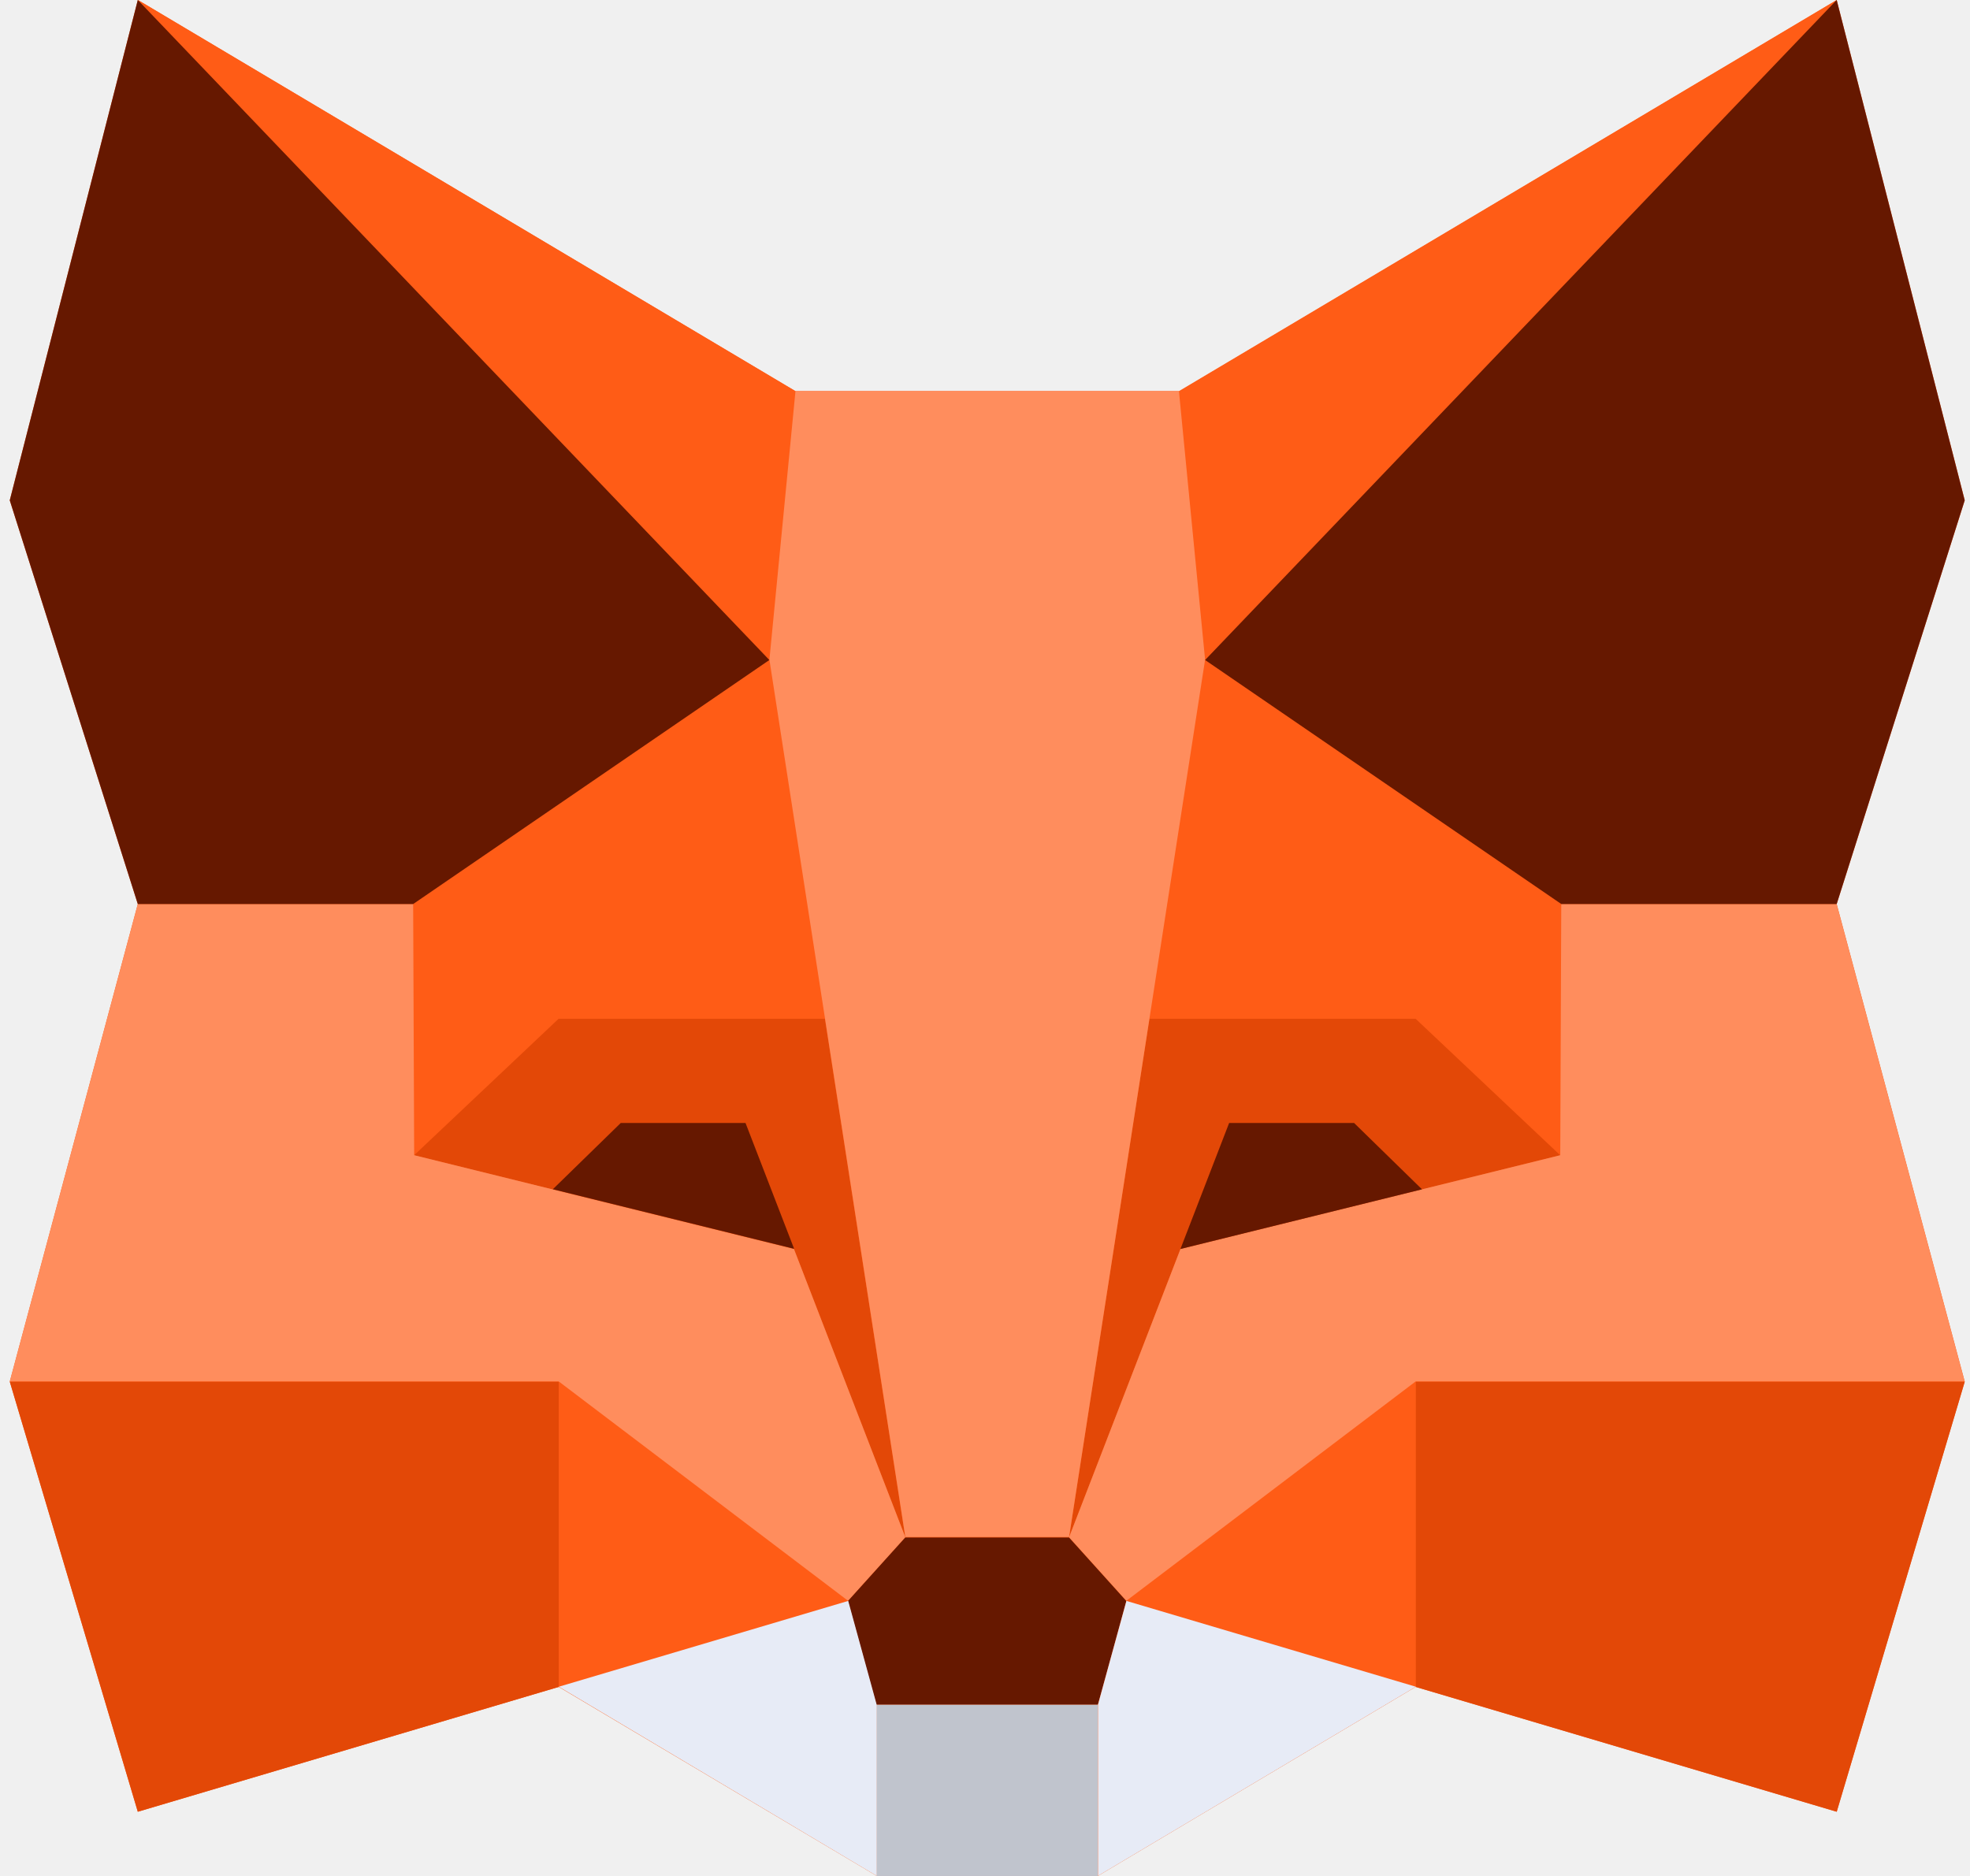
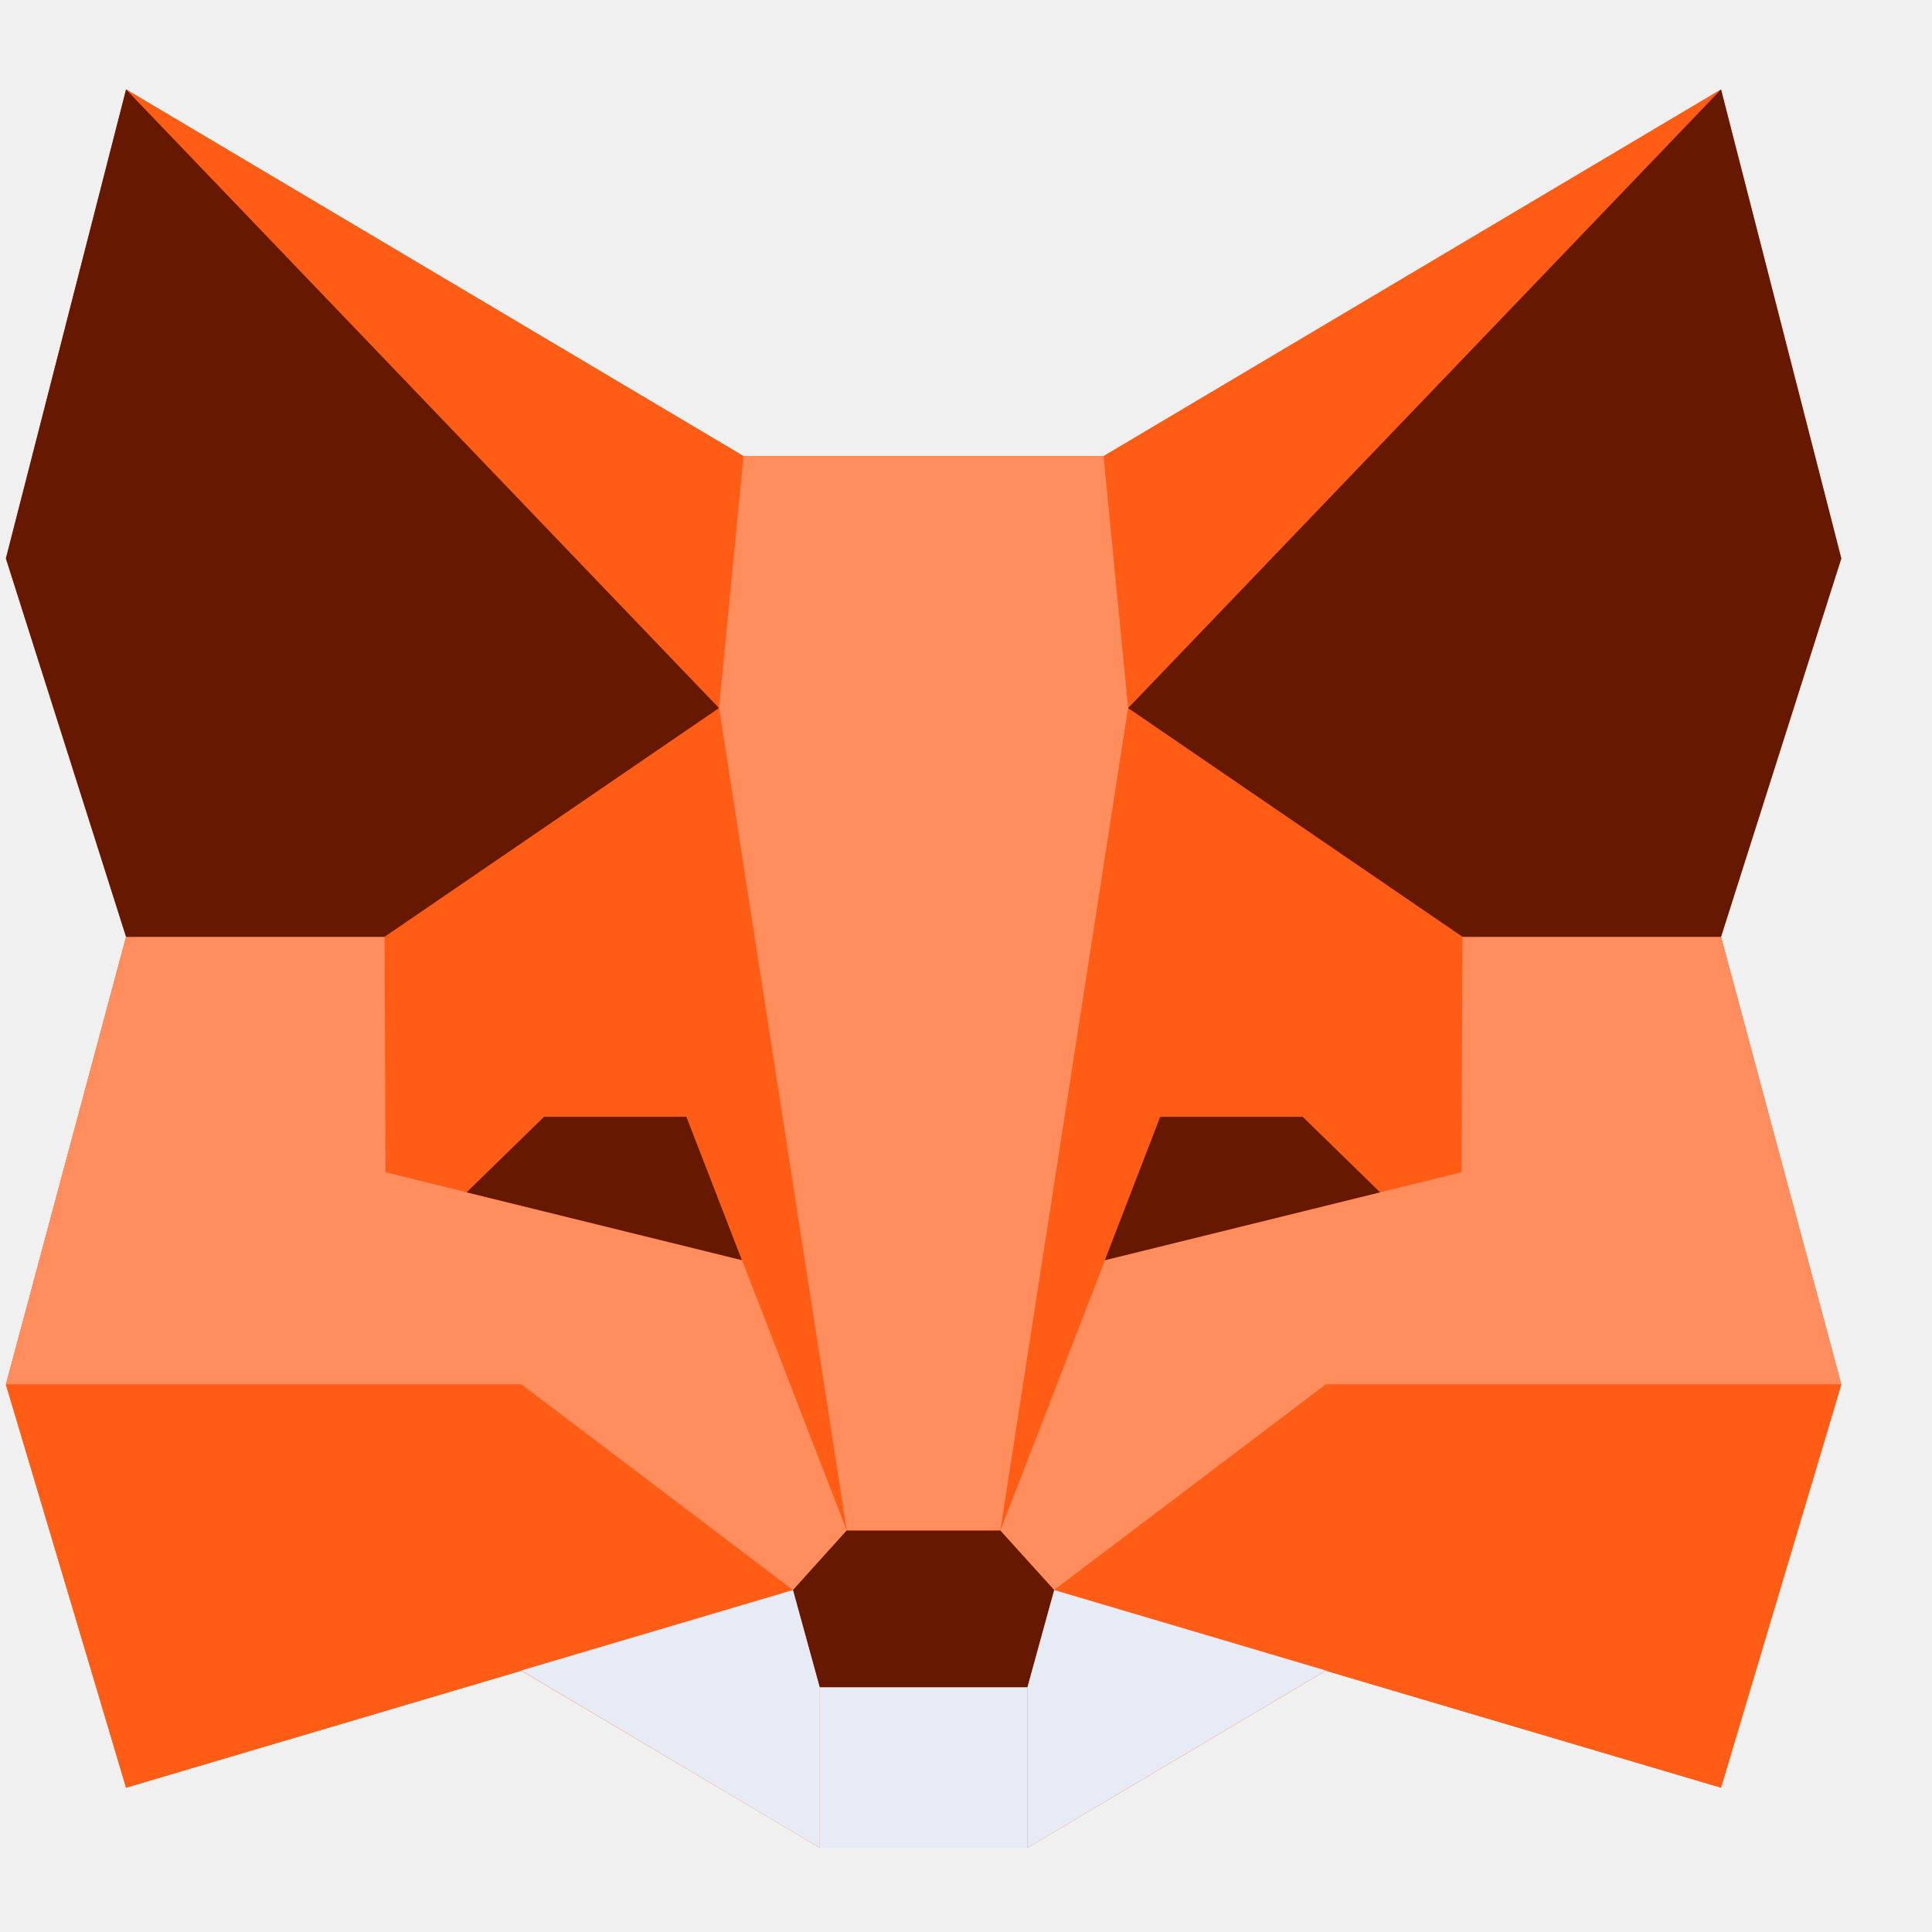
- <svg xmlns="http://www.w3.org/2000/svg" width="126" height="120" viewBox="0 0 126 120" fill="none">
-   <path d="M117.474 115.892L90.541 107.908L70.229 119.995L56.059 119.989L35.735 107.908L8.814 115.892L0.625 88.372L8.814 57.829L0.625 32.005L8.814 0L50.881 25.019H75.407L117.474 0L125.663 32.005L117.474 57.829L125.663 88.372L117.474 115.892Z" fill="#FF5C16" />
-   <path d="M8.828 0L50.895 25.037L49.222 42.219L8.828 0Z" fill="#FF5C16" />
-   <path d="M35.75 88.383L54.259 102.419L35.75 107.908V88.383Z" fill="#FF5C16" />
-   <path d="M52.778 65.181L49.22 42.234L26.449 57.838L26.438 57.832V57.844L26.508 73.905L35.742 65.181H35.748H52.778Z" fill="#FF5C16" />
-   <path d="M117.481 0L75.414 25.037L77.081 42.219L117.481 0Z" fill="#FF5C16" />
-   <path d="M90.556 88.383L72.047 102.419L90.556 107.908V88.383Z" fill="#FF5C16" />
-   <path d="M99.865 57.844H99.871H99.865V57.832L99.86 57.838L77.089 42.234L73.531 65.181H90.561L99.801 73.905L99.865 57.844Z" fill="#FF5C16" />
-   <path d="M35.735 107.908L8.814 115.891L0.625 88.383H35.735V107.908Z" fill="#E34807" />
-   <path d="M52.76 65.172L57.902 98.345L50.776 79.9L26.484 73.901L35.724 65.172H52.754H52.76Z" fill="#E34807" />
-   <path d="M90.555 107.908L117.476 115.891L125.665 88.383H90.555V107.908Z" fill="#E34807" />
-   <path d="M73.517 65.172L68.375 98.345L75.502 79.9L99.793 73.901L90.547 65.172H73.517Z" fill="#E34807" />
-   <path d="M0.625 88.371L8.814 57.828H26.425L26.49 73.895L50.781 79.895L57.908 98.339L54.245 102.401L35.735 88.365H0.625V88.371Z" fill="#FF8D5D" />
-   <path d="M125.658 88.371L117.469 57.828H99.858L99.793 73.895L75.502 79.895L68.375 98.339L72.038 102.401L90.547 88.365H125.658V88.371Z" fill="#FF8D5D" />
-   <path d="M75.404 25.016H63.141H50.878L49.211 42.198L57.905 98.318H68.377L77.077 42.198L75.404 25.016Z" fill="#FF8D5D" />
-   <path d="M8.814 0L0.625 32.005L8.814 57.829H26.425L49.208 42.219L8.814 0Z" fill="#661800" />
-   <path d="M47.681 71.834H39.703L35.359 76.072L50.792 79.882L47.681 71.828V71.834Z" fill="#661800" />
-   <path d="M117.472 0L125.661 32.005L117.472 57.829H99.861L77.078 42.219L117.472 0Z" fill="#661800" />
-   <path d="M78.617 71.834H86.607L90.951 76.078L75.5 79.894L78.617 71.828V71.834Z" fill="#661800" />
-   <path d="M70.219 109.047L72.039 102.414L68.376 98.352H57.898L54.234 102.414L56.054 109.047" fill="#661800" />
-   <path d="M70.22 109.047V120.001H56.055V109.047H70.22Z" fill="#C0C4CD" />
-   <path d="M35.742 107.895L56.071 119.994V109.04L54.251 102.406L35.742 107.895Z" fill="#E7EBF6" />
-   <path d="M90.555 107.895L70.227 119.994V109.04L72.046 102.406L90.555 107.895Z" fill="#E7EBF6" />
+ <svg xmlns="http://www.w3.org/2000/svg" width="20" height="20" viewBox="0 0 20 20" fill="none">
+   <g clip-path="url(#clip0_2175_539)">
+     <path d="M17.816 18.506L13.724 17.295L10.637 19.128L8.484 19.127L5.396 17.295L1.305 18.506L0.061 14.331L1.305 9.698L0.061 5.781L1.305 0.926L7.697 4.721H11.424L17.816 0.926L19.061 5.781L17.816 9.698L19.061 14.331L17.816 18.506Z" fill="#FF5C16" />
+     <path d="M1.306 0.926L7.698 4.724L7.444 7.33L1.306 0.926Z" fill="#FF5C16" />
+     <path d="M5.396 14.333L8.209 16.462L5.396 17.295V14.333Z" fill="#FF5C16" />
+     <path d="M7.984 10.813L7.444 7.332L3.984 9.699L3.982 9.698V9.7L3.993 12.136L5.396 10.813H5.397H7.984Z" fill="#FF5C16" />
+     <path d="M17.816 0.926L11.424 4.724L11.677 7.33L17.816 0.926Z" fill="#FF5C16" />
+     <path d="M13.725 14.333L10.913 16.462L13.725 17.295V14.333Z" fill="#FF5C16" />
+     <path d="M15.139 9.7H15.14H15.139V9.698L15.138 9.699L11.678 7.332L11.138 10.813H13.725L15.13 12.136L15.139 9.7Z" fill="#FF5C16" />
+     <path d="M5.396 17.295L1.305 18.506L0.061 14.333H5.396V17.295Z" fill="#FF5C16" />
+     <path d="M7.983 10.812L8.765 15.844L7.682 13.046L3.991 12.136L5.395 10.812H7.983H7.983Z" fill="#FF5C16" />
+     <path d="M13.726 17.295L17.816 18.506L19.061 14.333H13.726V17.295Z" fill="#FF5C16" />
+     <path d="M11.138 10.812L10.356 15.844L11.439 13.046L15.13 12.136L13.726 10.812H11.138Z" fill="#FF5C16" />
+     <path d="M0.061 14.331L1.305 9.698H3.981L3.991 12.135L7.682 13.045L8.765 15.843L8.208 16.459L5.396 14.33H0.061V14.331Z" fill="#FF8D5D" />
+     <path d="M19.061 14.331L17.816 9.698H15.14L15.13 12.135L11.439 13.045L10.356 15.843L10.913 16.459L13.726 14.33H19.061V14.331Z" fill="#FF8D5D" />
+     <path d="M11.424 4.721H9.561H7.697L7.444 7.327L8.765 15.841H10.356L11.678 7.327L11.424 4.721Z" fill="#FF8D5D" />
+     <path d="M1.305 0.926L0.061 5.781L1.305 9.698H3.981L7.443 7.33L1.305 0.926Z" fill="#661800" />
+     <path d="M7.105 11.561H5.632L4.83 12.343L7.68 13.045L7.105 11.56V11.561Z" fill="#661800" />
+     <path d="M17.816 0.926L19.061 5.781L17.816 9.698H15.14L11.678 7.33L17.816 0.926Z" fill="#661800" />
+     <path d="M12.011 11.561H13.485L14.287 12.343L11.437 13.046L12.011 11.56V11.561Z" fill="#661800" />
+     <path d="M10.636 17.467L10.913 16.461L10.356 15.845H8.764L8.208 16.461L8.484 17.467" fill="#661800" />
+     <path d="M10.636 17.467V19.129H8.484V17.467H10.636Z" fill="#E7EBF6" />
+     <path d="M5.396 17.293L8.486 19.128V17.467L8.209 16.46L5.396 17.293Z" fill="#E7EBF6" />
+     <path d="M13.725 17.293L10.636 19.128V17.467L10.913 16.46L13.725 17.293Z" fill="#E7EBF6" />
+   </g>
+   <defs>
+     <clipPath id="clip0_2175_539">
+       <rect width="19" height="19" fill="white" transform="translate(0.0605469 0.527344)" />
+     </clipPath>
+   </defs>
</svg>
